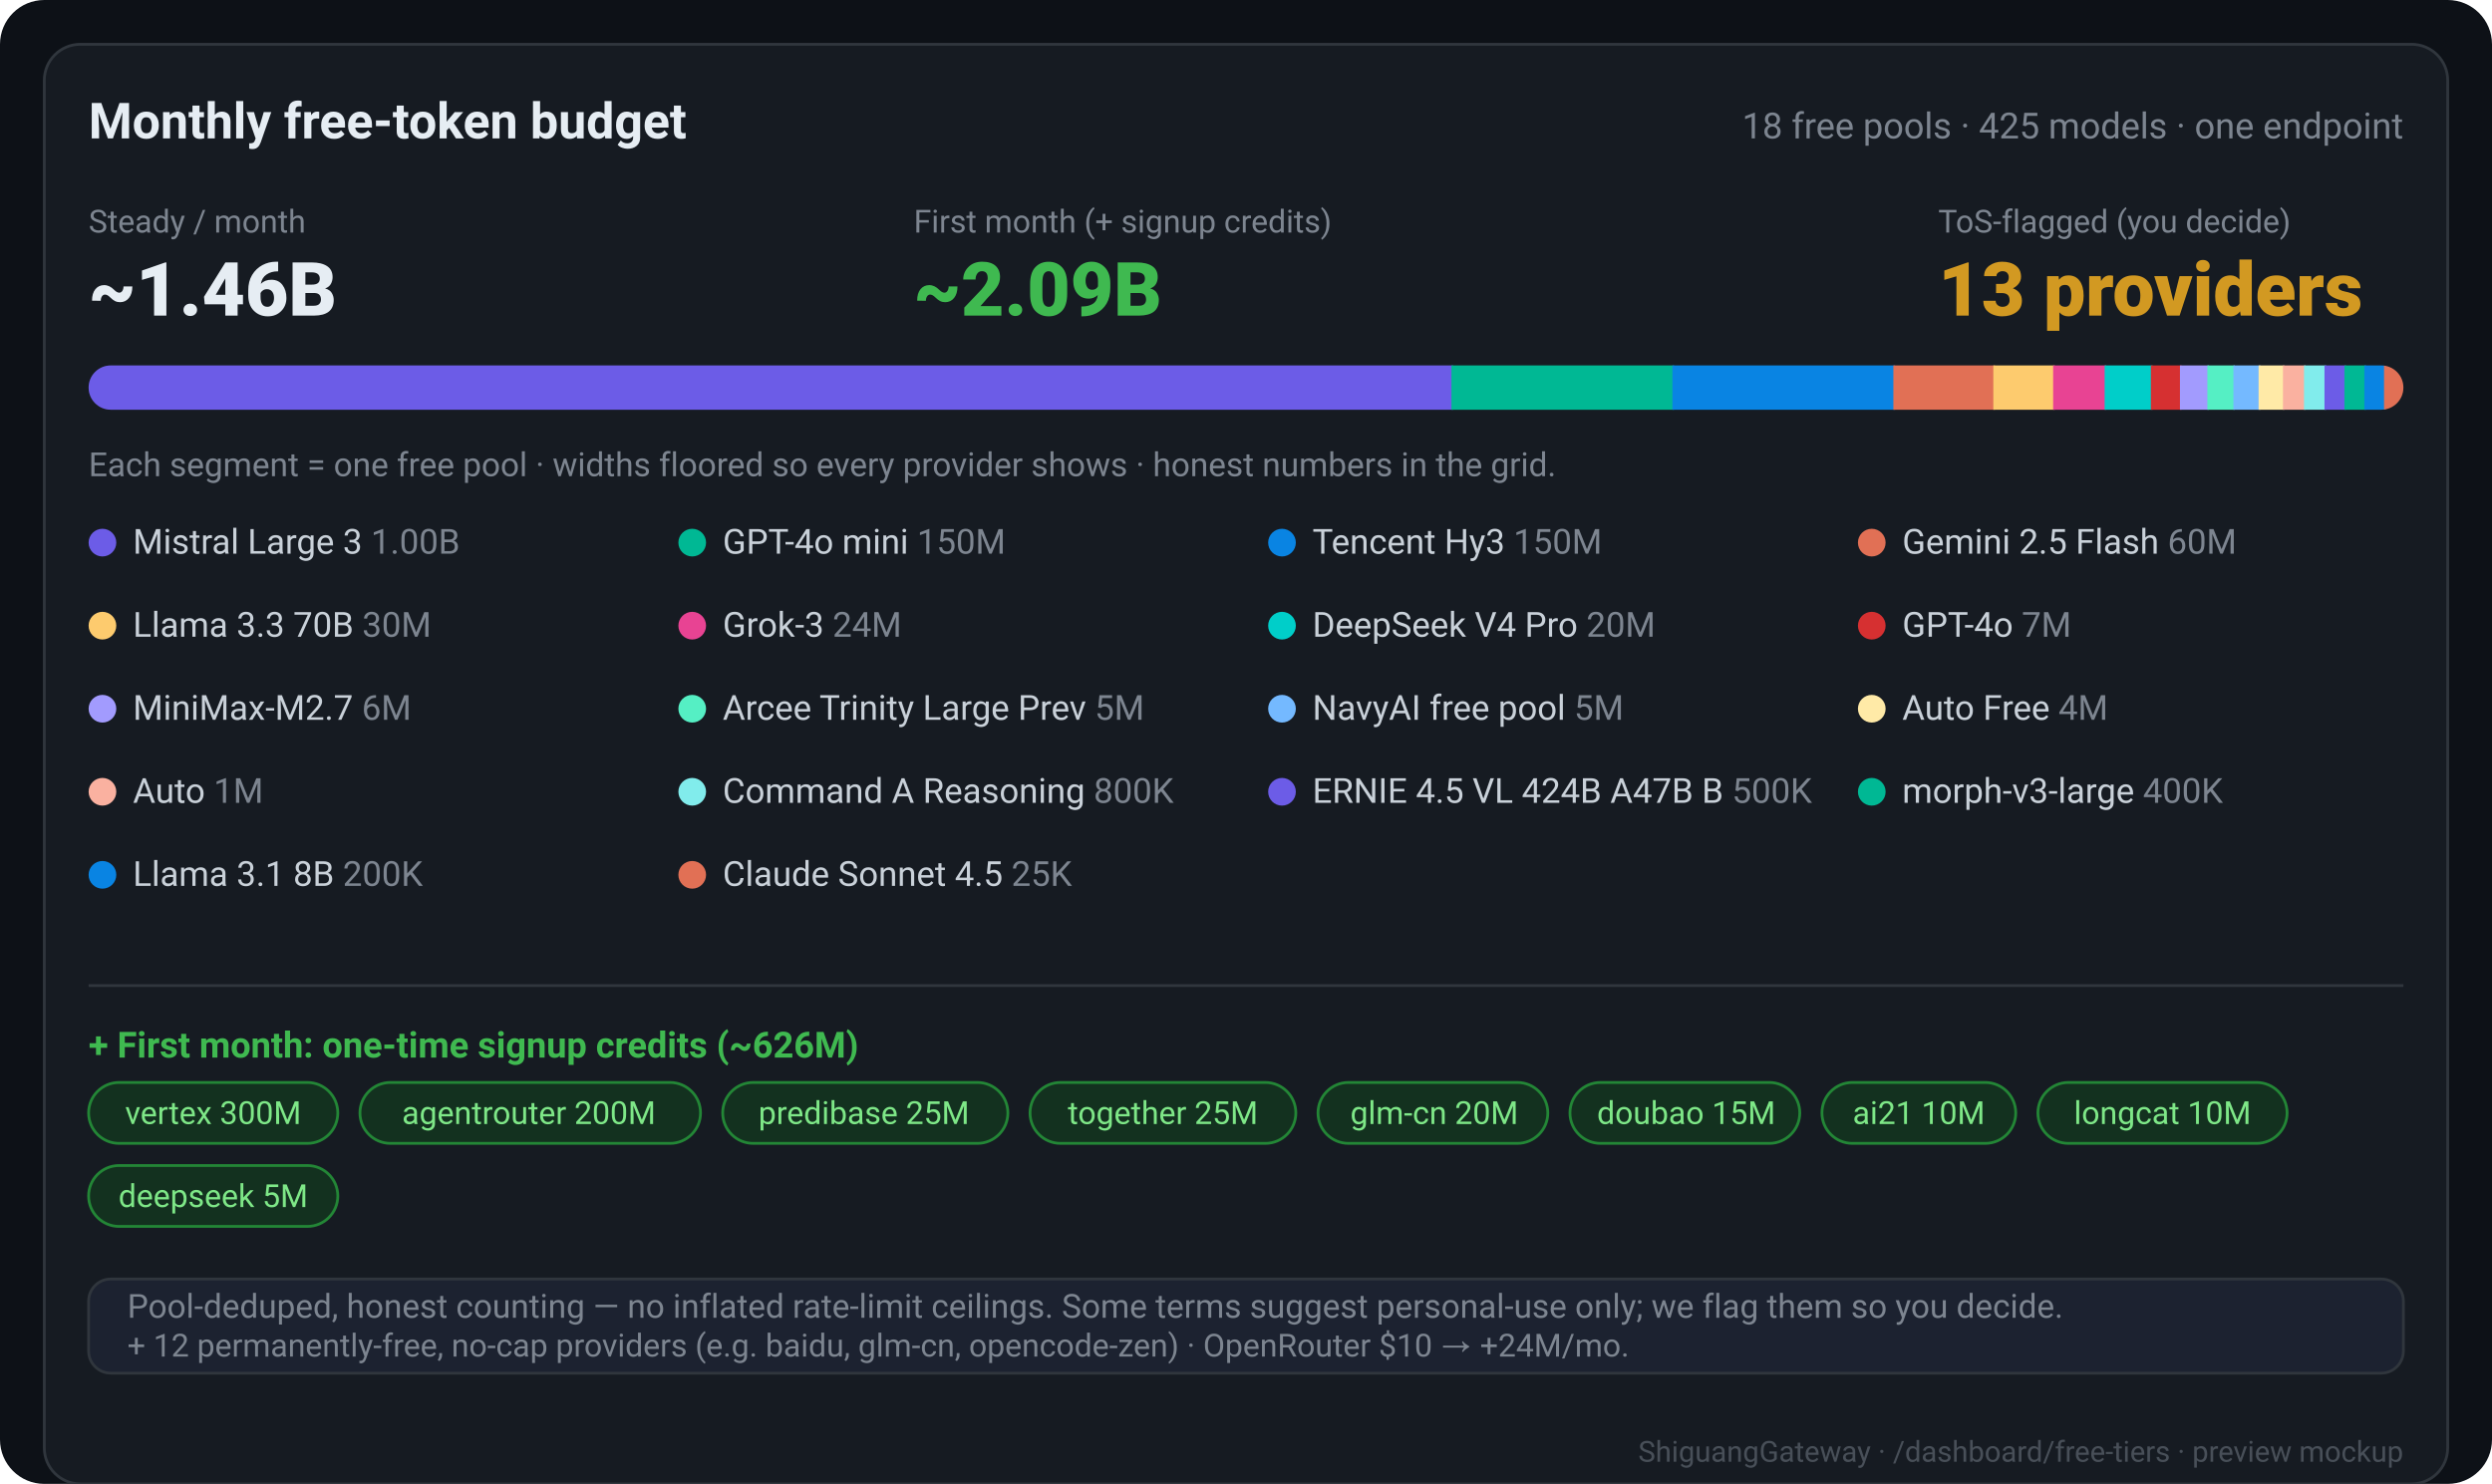
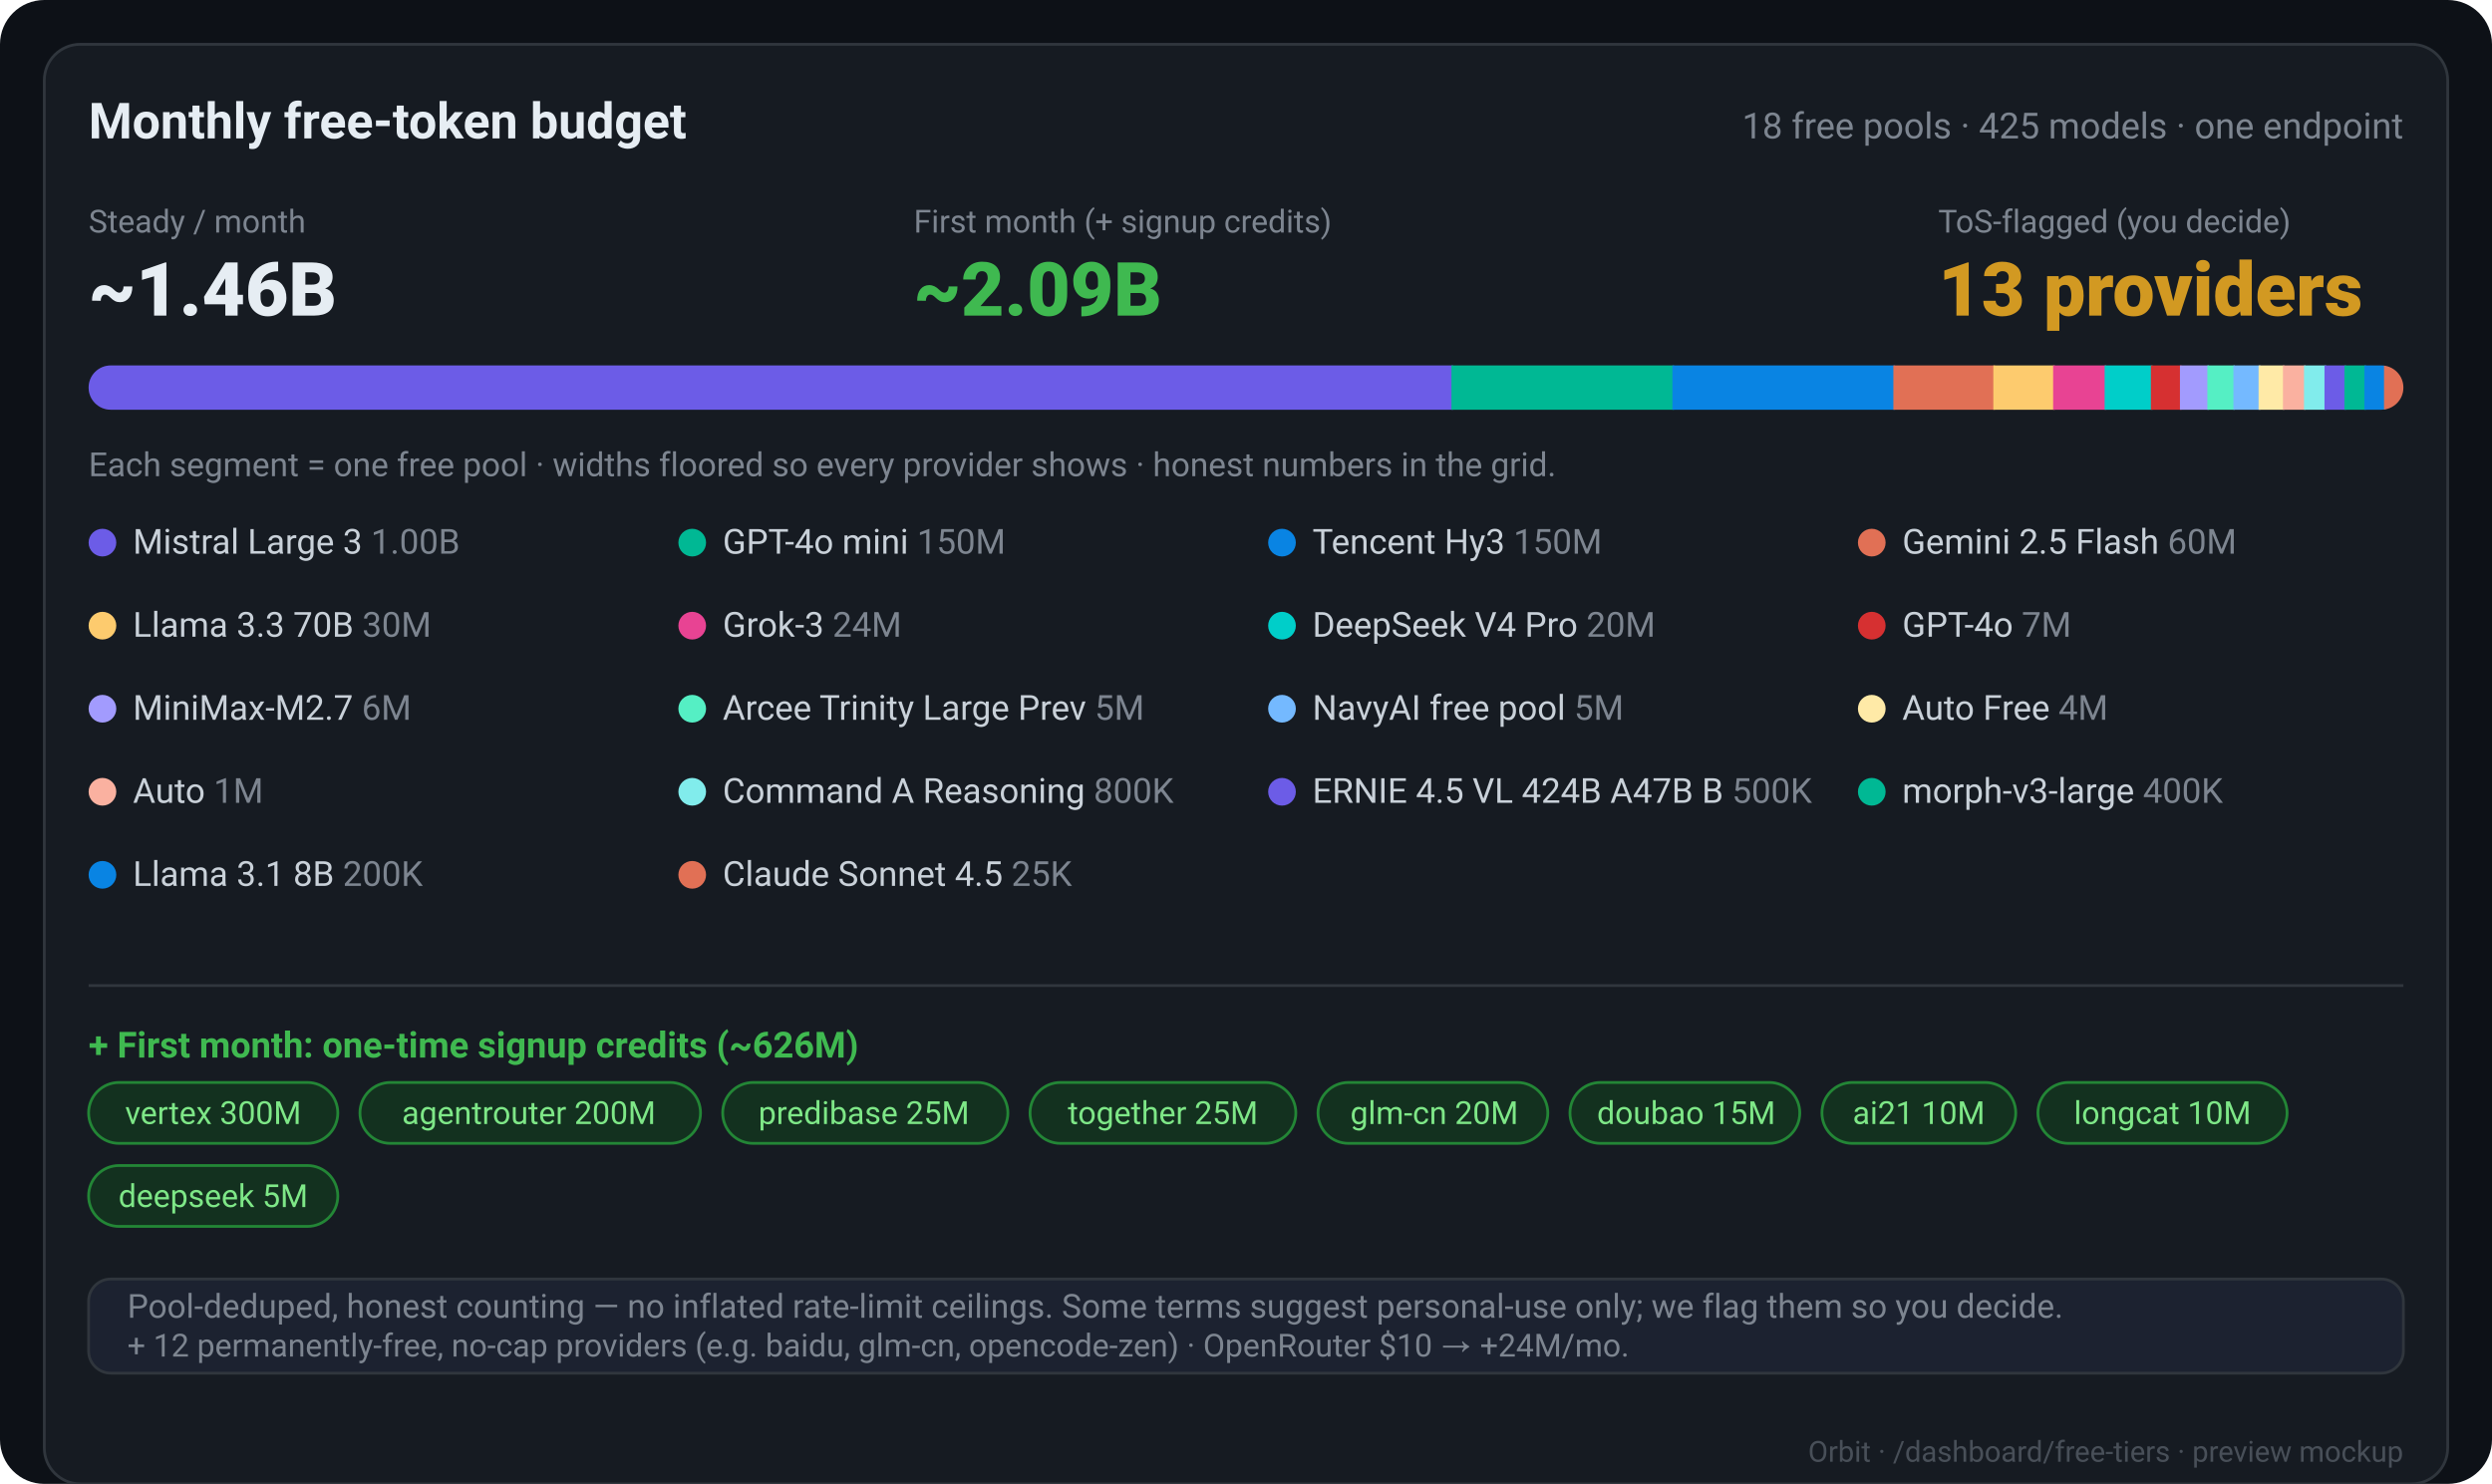
<svg xmlns="http://www.w3.org/2000/svg" width="900" height="536" viewBox="0 0 900 536" font-family="-apple-system,Segoe UI,Roboto,Helvetica,Arial,sans-serif">
  <rect width="900" height="536" rx="16" fill="#0d1117" />
  <rect x="16" y="16" width="868" height="520" rx="13" fill="#161b22" stroke="#30363d" />
-   <text x="868" y="528" fill="#484f58" font-size="10.5" text-anchor="end">ShiguangGateway · /dashboard/free-tiers · preview mockup</text>
+   <text x="868" y="528" fill="#484f58" font-size="10.5" text-anchor="end">Orbit · /dashboard/free-tiers · preview mockup</text>
  <text x="32" y="50" fill="#e6edf3" font-size="18" font-weight="700">Monthly free-token budget</text>
  <text x="868" y="50" fill="#7d8590" font-size="13" text-anchor="end">18 free pools · 425 models · one endpoint</text>
  <text x="32" y="84" fill="#7d8590" font-size="11.5">Steady / month</text>
  <text x="32" y="114" fill="#e6edf3" font-size="27" font-weight="800">~1.46B</text>
  <text x="330" y="84" fill="#7d8590" font-size="11.5">First month (+ signup credits)</text>
  <text x="330" y="114" fill="#3fb950" font-size="27" font-weight="800">~2.09B</text>
  <text x="700" y="84" fill="#7d8590" font-size="11.5">ToS-flagged (you decide)</text>
  <text x="700" y="114" fill="#d29922" font-size="27" font-weight="800">13 providers</text>
  <clipPath id="bar">
    <rect x="32" y="132" width="836" height="16" rx="8" />
  </clipPath>
  <g clip-path="url(#bar)">
    <rect x="32" y="132" width="836" height="16" fill="#21262d" />
    <rect x="32.0" y="132" width="492.8" height="16" fill="#6c5ce7" />
    <rect x="524.2" y="132" width="80.4" height="16" fill="#00b894" />
    <rect x="604.0" y="132" width="80.4" height="16" fill="#0984e3" />
    <rect x="683.8" y="132" width="36.7" height="16" fill="#e17055" />
    <rect x="719.9" y="132" width="22.2" height="16" fill="#fdcb6e" />
    <rect x="741.5" y="132" width="19.2" height="16" fill="#e84393" />
    <rect x="760.1" y="132" width="17.3" height="16" fill="#00cec9" />
    <rect x="776.8" y="132" width="11.1" height="16" fill="#d63031" />
    <rect x="787.3" y="132" width="10.5" height="16" fill="#a29bfe" />
    <rect x="797.2" y="132" width="9.9" height="16" fill="#55efc4" />
    <rect x="806.6" y="132" width="9.8" height="16" fill="#74b9ff" />
    <rect x="815.7" y="132" width="9.3" height="16" fill="#ffeaa7" />
    <rect x="824.5" y="132" width="8.2" height="16" fill="#fab1a0" />
    <rect x="832.1" y="132" width="8.0" height="16" fill="#81ecec" />
    <rect x="839.5" y="132" width="7.8" height="16" fill="#6c5ce7" />
    <rect x="846.7" y="132" width="7.8" height="16" fill="#00b894" />
    <rect x="853.9" y="132" width="7.7" height="16" fill="#0984e3" />
    <rect x="861.0" y="132" width="7.6" height="16" fill="#e17055" />
  </g>
  <text x="32" y="172" fill="#7d8590" font-size="12">Each segment = one free pool · widths floored so every provider shows · honest numbers in the grid.</text>
  <circle cx="37" cy="196" r="5" fill="#6c5ce7" />
  <text x="48" y="200" fill="#c9d1d9" font-size="12.5">Mistral Large 3 <tspan fill="#7d8590">1.00B</tspan>
  </text>
  <circle cx="250" cy="196" r="5" fill="#00b894" />
  <text x="261" y="200" fill="#c9d1d9" font-size="12.5">GPT-4o mini <tspan fill="#7d8590">150M</tspan>
  </text>
  <circle cx="463" cy="196" r="5" fill="#0984e3" />
  <text x="474" y="200" fill="#c9d1d9" font-size="12.5">Tencent Hy3 <tspan fill="#7d8590">150M</tspan>
  </text>
  <circle cx="676" cy="196" r="5" fill="#e17055" />
  <text x="687" y="200" fill="#c9d1d9" font-size="12.5">Gemini 2.5 Flash <tspan fill="#7d8590">60M</tspan>
  </text>
  <circle cx="37" cy="226" r="5" fill="#fdcb6e" />
  <text x="48" y="230" fill="#c9d1d9" font-size="12.5">Llama 3.3 70B <tspan fill="#7d8590">30M</tspan>
  </text>
  <circle cx="250" cy="226" r="5" fill="#e84393" />
  <text x="261" y="230" fill="#c9d1d9" font-size="12.5">Grok-3 <tspan fill="#7d8590">24M</tspan>
  </text>
  <circle cx="463" cy="226" r="5" fill="#00cec9" />
  <text x="474" y="230" fill="#c9d1d9" font-size="12.5">DeepSeek V4 Pro <tspan fill="#7d8590">20M</tspan>
  </text>
  <circle cx="676" cy="226" r="5" fill="#d63031" />
  <text x="687" y="230" fill="#c9d1d9" font-size="12.5">GPT-4o <tspan fill="#7d8590">7M</tspan>
  </text>
  <circle cx="37" cy="256" r="5" fill="#a29bfe" />
  <text x="48" y="260" fill="#c9d1d9" font-size="12.5">MiniMax-M2.7 <tspan fill="#7d8590">6M</tspan>
  </text>
  <circle cx="250" cy="256" r="5" fill="#55efc4" />
  <text x="261" y="260" fill="#c9d1d9" font-size="12.5">Arcee Trinity Large Prev <tspan fill="#7d8590">5M</tspan>
  </text>
  <circle cx="463" cy="256" r="5" fill="#74b9ff" />
  <text x="474" y="260" fill="#c9d1d9" font-size="12.5">NavyAI free pool <tspan fill="#7d8590">5M</tspan>
  </text>
  <circle cx="676" cy="256" r="5" fill="#ffeaa7" />
  <text x="687" y="260" fill="#c9d1d9" font-size="12.5">Auto Free <tspan fill="#7d8590">4M</tspan>
  </text>
  <circle cx="37" cy="286" r="5" fill="#fab1a0" />
  <text x="48" y="290" fill="#c9d1d9" font-size="12.5">Auto <tspan fill="#7d8590">1M</tspan>
  </text>
  <circle cx="250" cy="286" r="5" fill="#81ecec" />
  <text x="261" y="290" fill="#c9d1d9" font-size="12.5">Command A Reasoning <tspan fill="#7d8590">800K</tspan>
  </text>
  <circle cx="463" cy="286" r="5" fill="#6c5ce7" />
  <text x="474" y="290" fill="#c9d1d9" font-size="12.5">ERNIE 4.5 VL 424B A47B B <tspan fill="#7d8590">500K</tspan>
  </text>
  <circle cx="676" cy="286" r="5" fill="#00b894" />
  <text x="687" y="290" fill="#c9d1d9" font-size="12.5">morph-v3-large <tspan fill="#7d8590">400K</tspan>
  </text>
  <circle cx="37" cy="316" r="5" fill="#0984e3" />
  <text x="48" y="320" fill="#c9d1d9" font-size="12.5">Llama 3.1 8B <tspan fill="#7d8590">200K</tspan>
  </text>
  <circle cx="250" cy="316" r="5" fill="#e17055" />
  <text x="261" y="320" fill="#c9d1d9" font-size="12.5">Claude Sonnet 4.5 <tspan fill="#7d8590">25K</tspan>
  </text>
  <line x1="32" y1="356" x2="868" y2="356" stroke="#30363d" />
  <text x="32" y="382" fill="#3fb950" font-size="13" font-weight="700">+ First month: one-time signup credits (~626M)</text>
  <rect x="32" y="391" width="90" height="22" rx="11" fill="#13311f" stroke="#238636" />
  <text x="77" y="406" fill="#7ee787" font-size="11.5" text-anchor="middle">vertex 300M</text>
  <rect x="130" y="391" width="123" height="22" rx="11" fill="#13311f" stroke="#238636" />
  <text x="191" y="406" fill="#7ee787" font-size="11.5" text-anchor="middle">agentrouter 200M</text>
  <rect x="261" y="391" width="103" height="22" rx="11" fill="#13311f" stroke="#238636" />
  <text x="312" y="406" fill="#7ee787" font-size="11.5" text-anchor="middle">predibase 25M</text>
  <rect x="372" y="391" width="96" height="22" rx="11" fill="#13311f" stroke="#238636" />
  <text x="420" y="406" fill="#7ee787" font-size="11.5" text-anchor="middle">together 25M</text>
  <rect x="476" y="391" width="83" height="22" rx="11" fill="#13311f" stroke="#238636" />
  <text x="518" y="406" fill="#7ee787" font-size="11.5" text-anchor="middle">glm-cn 20M</text>
  <rect x="567" y="391" width="83" height="22" rx="11" fill="#13311f" stroke="#238636" />
  <text x="609" y="406" fill="#7ee787" font-size="11.5" text-anchor="middle">doubao 15M</text>
  <rect x="658" y="391" width="70" height="22" rx="11" fill="#13311f" stroke="#238636" />
  <text x="693" y="406" fill="#7ee787" font-size="11.5" text-anchor="middle">ai21 10M</text>
  <rect x="736" y="391" width="90" height="22" rx="11" fill="#13311f" stroke="#238636" />
  <text x="781" y="406" fill="#7ee787" font-size="11.5" text-anchor="middle">longcat 10M</text>
  <rect x="32" y="421" width="90" height="22" rx="11" fill="#13311f" stroke="#238636" />
  <text x="77" y="436" fill="#7ee787" font-size="11.5" text-anchor="middle">deepseek 5M</text>
  <rect x="32" y="462" width="836" height="34" rx="8" fill="#1c2230" stroke="#30363d" />
  <text x="46" y="476" fill="#7d8590" font-size="12">Pool-deduped, honest counting — no inflated rate-limit ceilings. Some terms suggest personal-use only; we flag them so you decide.</text>
  <text x="46" y="490" fill="#7d8590" font-size="11.5">+ 12 permanently-free, no-cap providers (e.g. baidu, glm-cn, opencode-zen) · OpenRouter $10 → +24M/mo.</text>
</svg>
